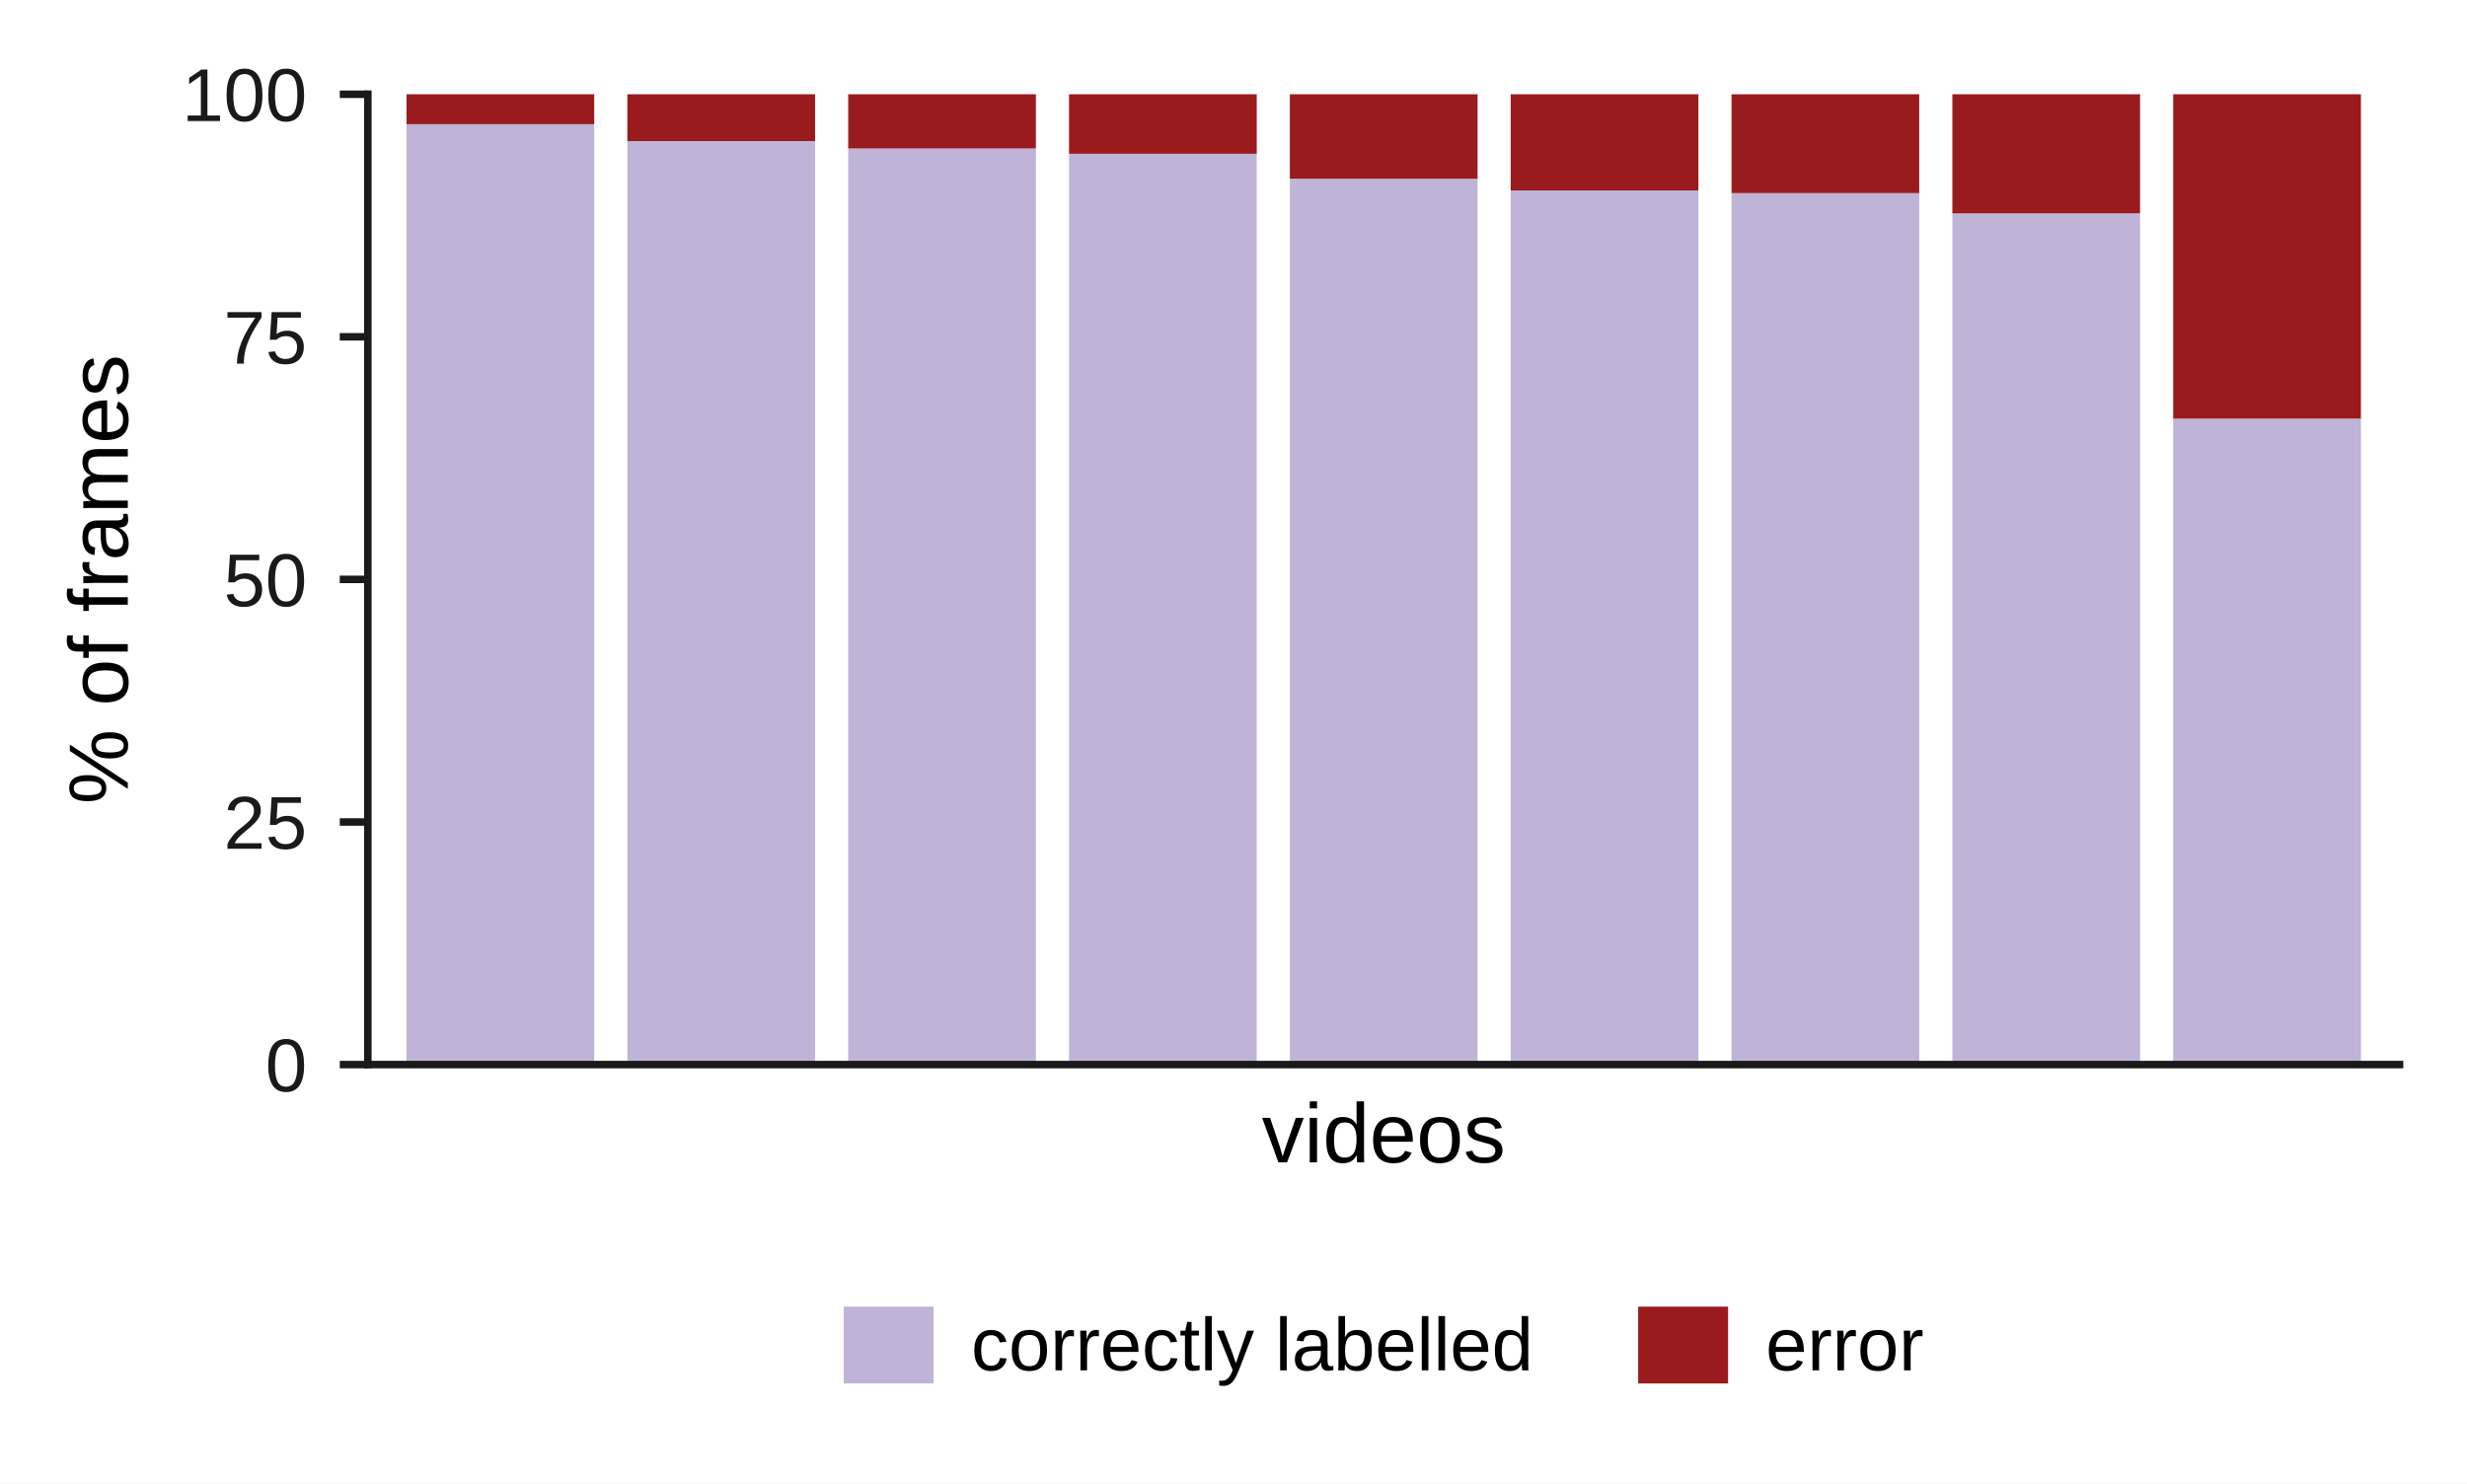
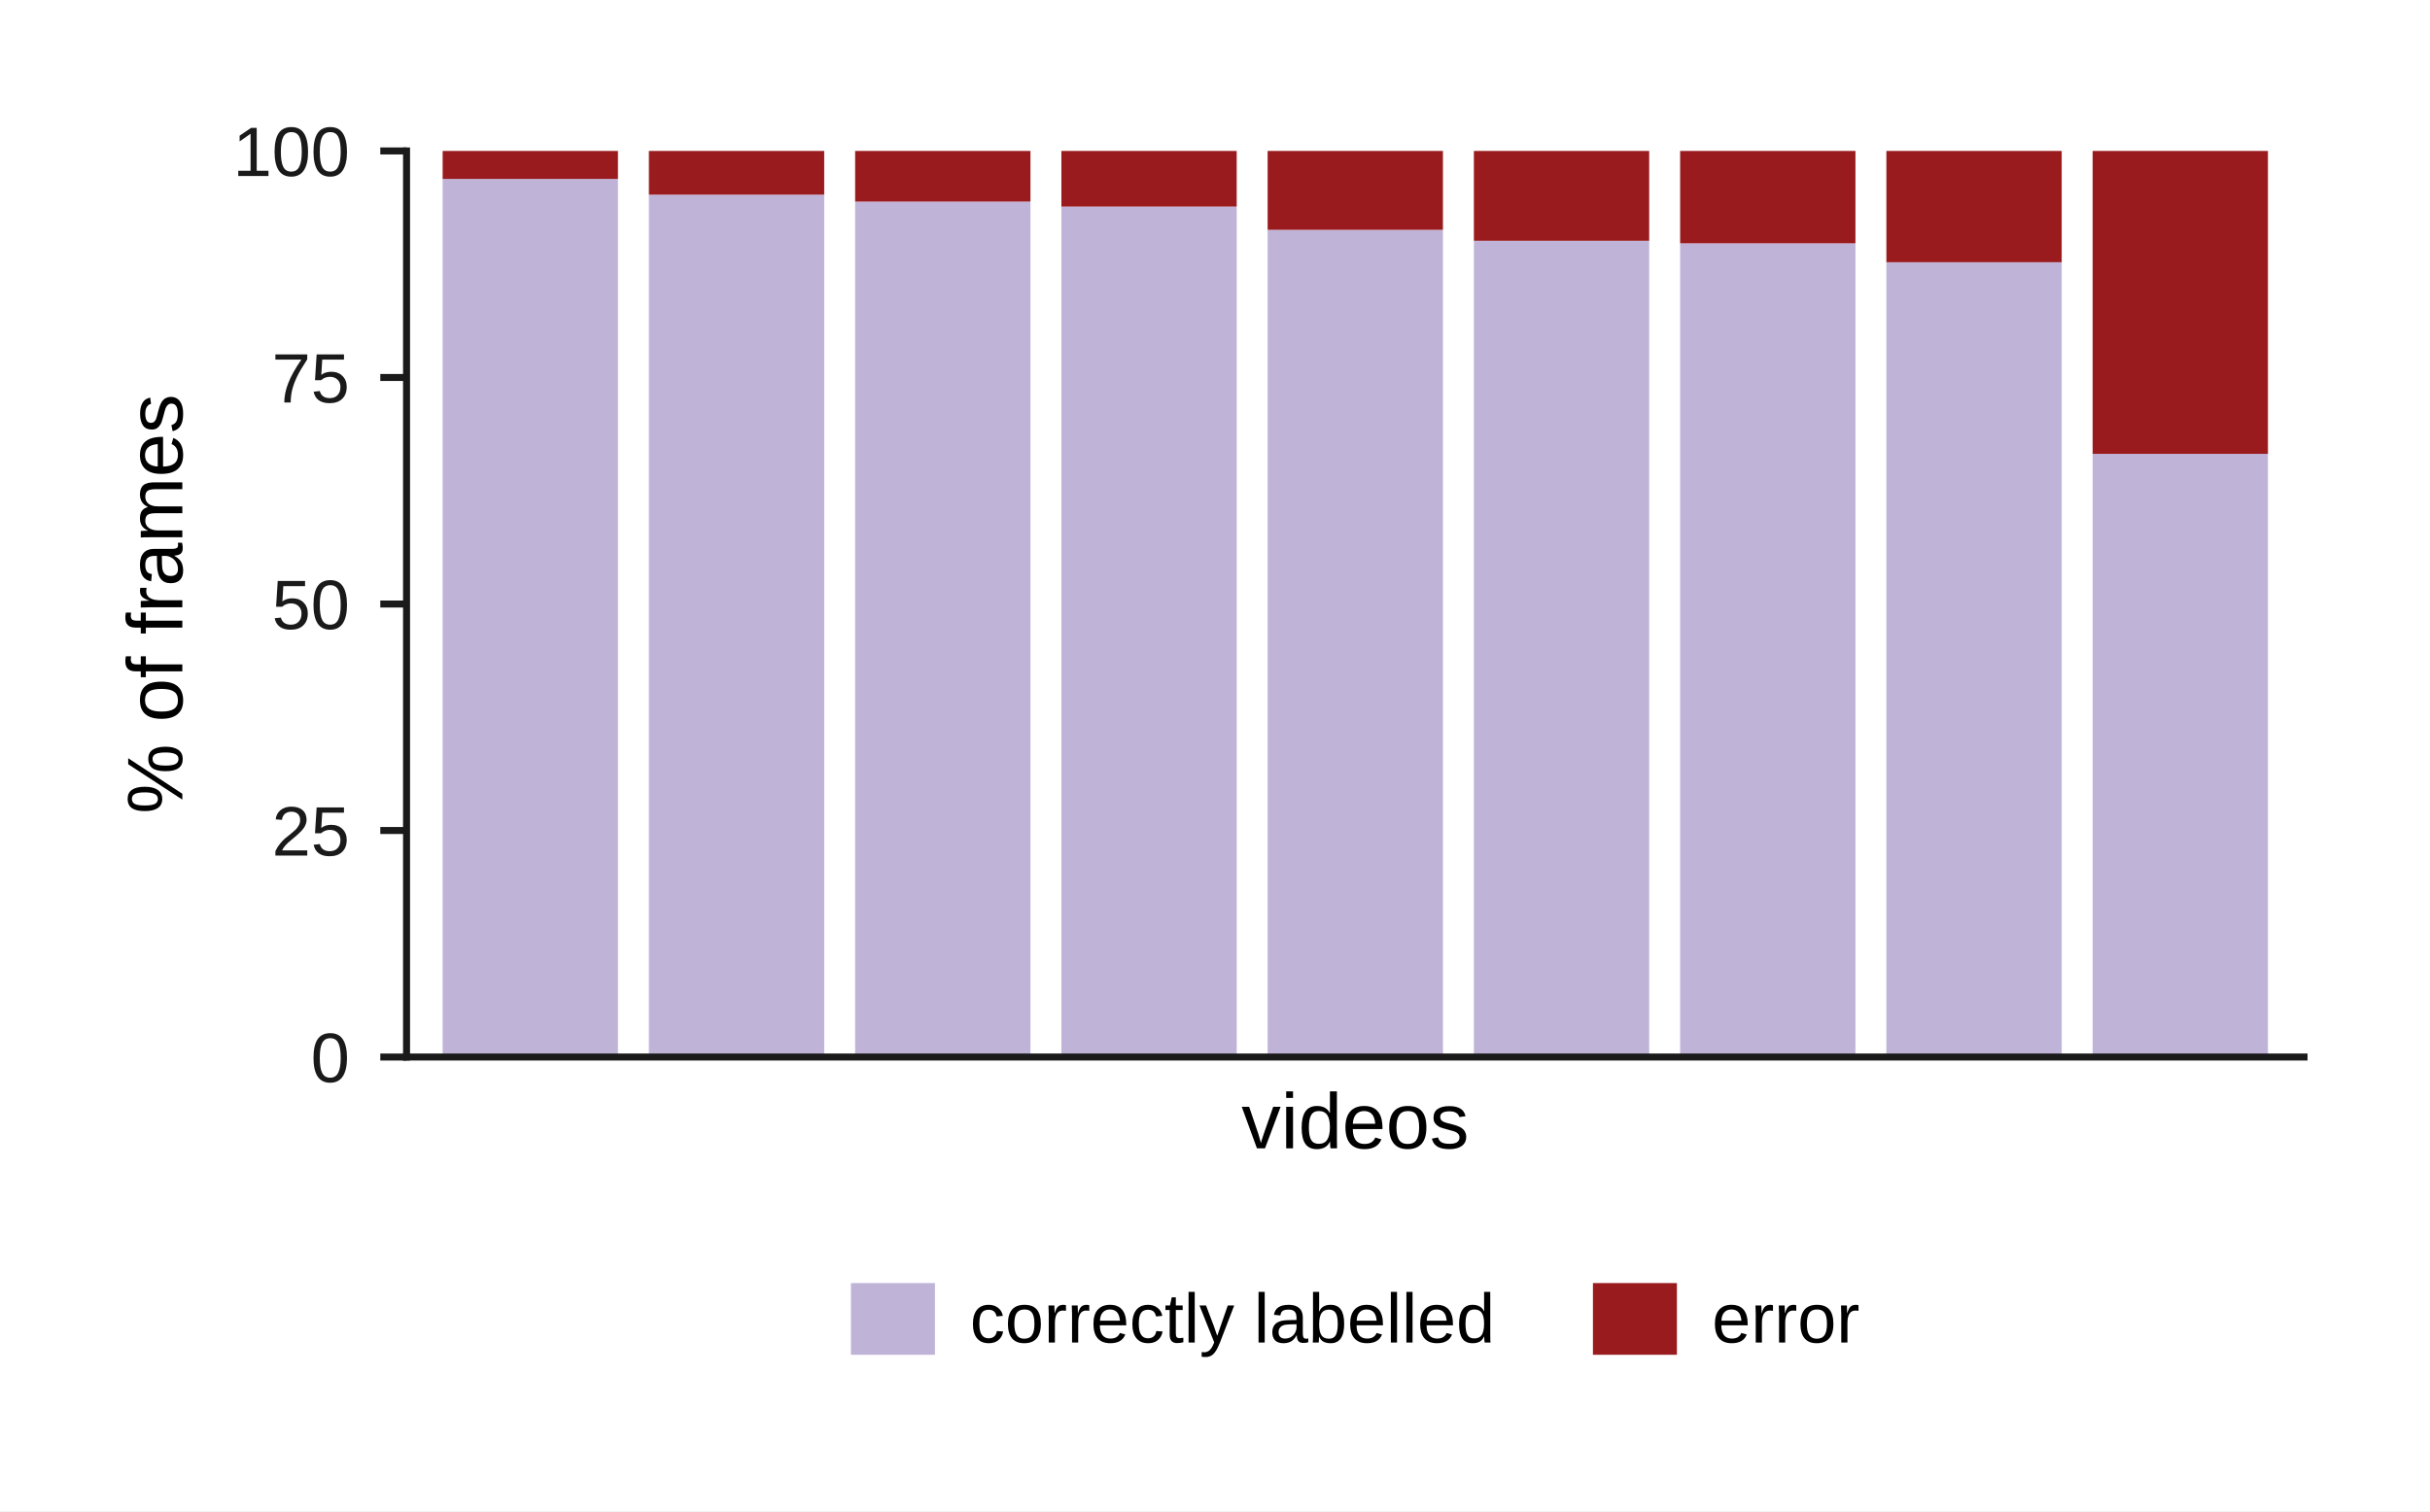
- <svg xmlns="http://www.w3.org/2000/svg" xmlns:xlink="http://www.w3.org/1999/xlink" width="263.4pt" height="158.408pt" viewBox="0 0 263.4 158.408" version="1.1">
+ <svg xmlns="http://www.w3.org/2000/svg" xmlns:xlink="http://www.w3.org/1999/xlink" width="277.8pt" height="172.808pt" viewBox="0 0 277.8 172.808" version="1.1">
  <defs>
    <style type="text/css">*{stroke-linejoin: round; stroke-linecap: butt}</style>
  </defs>
  <g id="figure_1">
    <g id="patch_1">
-       <path d="M 0 158.408  L 263.4 158.408  L 263.4 -0  L 0 -0  z " style="fill: #ffffff" />
+       <path d="M 0 172.808  L 277.8 172.808  L 277.8 0  L 0 0  z " style="fill: #ffffff" />
    </g>
    <g id="axes_1">
      <g id="patch_2">
-         <path d="M 39.277 113.674  L 256.2 113.674  L 256.2 10.063  L 39.277 10.063  z " style="fill: #ffffff" />
+         <path d="M 46.477 120.874  L 263.4 120.874  L 263.4 17.263  L 46.477 17.263  z " style="fill: #ffffff" />
      </g>
      <g id="patch_3">
-         <path d="M 43.403 113.674  L 63.445 113.674  L 63.445 13.26  L 43.403 13.26  z " clip-path="url(#p605ee3156c)" style="fill: #bfb3d8" />
+         <path d="M 50.603 120.874  L 70.645 120.874  L 70.645 20.46  L 50.603 20.46  z " clip-path="url(#p54d75d2388)" style="fill: #bfb3d8" />
      </g>
      <g id="patch_4">
-         <path d="M 66.982 113.674  L 87.024 113.674  L 87.024 15.064  L 66.982 15.064  z " clip-path="url(#p605ee3156c)" style="fill: #bfb3d8" />
+         <path d="M 74.182 120.874  L 94.224 120.874  L 94.224 22.264  L 74.182 22.264  z " clip-path="url(#p54d75d2388)" style="fill: #bfb3d8" />
      </g>
      <g id="patch_5">
-         <path d="M 90.56 113.674  L 110.602 113.674  L 110.602 15.856  L 90.56 15.856  z " clip-path="url(#p605ee3156c)" style="fill: #bfb3d8" />
+         <path d="M 97.76 120.874  L 117.802 120.874  L 117.802 23.056  L 97.76 23.056  z " clip-path="url(#p54d75d2388)" style="fill: #bfb3d8" />
      </g>
      <g id="patch_6">
-         <path d="M 114.139 113.674  L 134.181 113.674  L 134.181 16.425  L 114.139 16.425  z " clip-path="url(#p605ee3156c)" style="fill: #bfb3d8" />
+         <path d="M 121.339 120.874  L 141.381 120.874  L 141.381 23.625  L 121.339 23.625  z " clip-path="url(#p54d75d2388)" style="fill: #bfb3d8" />
      </g>
      <g id="patch_7">
-         <path d="M 137.717 113.674  L 157.759 113.674  L 157.759 19.087  L 137.717 19.087  z " clip-path="url(#p605ee3156c)" style="fill: #bfb3d8" />
+         <path d="M 144.917 120.874  L 164.959 120.874  L 164.959 26.287  L 144.917 26.287  z " clip-path="url(#p54d75d2388)" style="fill: #bfb3d8" />
      </g>
      <g id="patch_8">
-         <path d="M 161.296 113.674  L 181.338 113.674  L 181.338 20.333  L 161.296 20.333  z " clip-path="url(#p605ee3156c)" style="fill: #bfb3d8" />
+         <path d="M 168.496 120.874  L 188.538 120.874  L 188.538 27.533  L 168.496 27.533  z " clip-path="url(#p54d75d2388)" style="fill: #bfb3d8" />
      </g>
      <g id="patch_9">
-         <path d="M 184.874 113.674  L 204.916 113.674  L 204.916 20.622  L 184.874 20.622  z " clip-path="url(#p605ee3156c)" style="fill: #bfb3d8" />
+         <path d="M 192.074 120.874  L 212.116 120.874  L 212.116 27.822  L 192.074 27.822  z " clip-path="url(#p54d75d2388)" style="fill: #bfb3d8" />
      </g>
      <g id="patch_10">
-         <path d="M 208.453 113.674  L 228.495 113.674  L 228.495 22.787  L 208.453 22.787  z " clip-path="url(#p605ee3156c)" style="fill: #bfb3d8" />
+         <path d="M 215.653 120.874  L 235.695 120.874  L 235.695 29.987  L 215.653 29.987  z " clip-path="url(#p54d75d2388)" style="fill: #bfb3d8" />
      </g>
      <g id="patch_11">
-         <path d="M 232.032 113.674  L 252.073 113.674  L 252.073 44.698  L 232.032 44.698  z " clip-path="url(#p605ee3156c)" style="fill: #bfb3d8" />
+         <path d="M 239.232 120.874  L 259.273 120.874  L 259.273 51.898  L 239.232 51.898  z " clip-path="url(#p54d75d2388)" style="fill: #bfb3d8" />
      </g>
      <g id="patch_12">
-         <path d="M 43.403 13.26  L 63.445 13.26  L 63.445 10.063  L 43.403 10.063  z " clip-path="url(#p605ee3156c)" style="fill: #991b1e" />
+         <path d="M 50.603 20.46  L 70.645 20.46  L 70.645 17.263  L 50.603 17.263  z " clip-path="url(#p54d75d2388)" style="fill: #991b1e" />
      </g>
      <g id="patch_13">
-         <path d="M 66.982 15.064  L 87.024 15.064  L 87.024 10.063  L 66.982 10.063  z " clip-path="url(#p605ee3156c)" style="fill: #991b1e" />
+         <path d="M 74.182 22.264  L 94.224 22.264  L 94.224 17.263  L 74.182 17.263  z " clip-path="url(#p54d75d2388)" style="fill: #991b1e" />
      </g>
      <g id="patch_14">
-         <path d="M 90.56 15.856  L 110.602 15.856  L 110.602 10.063  L 90.56 10.063  z " clip-path="url(#p605ee3156c)" style="fill: #991b1e" />
+         <path d="M 97.76 23.056  L 117.802 23.056  L 117.802 17.263  L 97.76 17.263  z " clip-path="url(#p54d75d2388)" style="fill: #991b1e" />
      </g>
      <g id="patch_15">
-         <path d="M 114.139 16.425  L 134.181 16.425  L 134.181 10.063  L 114.139 10.063  z " clip-path="url(#p605ee3156c)" style="fill: #991b1e" />
+         <path d="M 121.339 23.625  L 141.381 23.625  L 141.381 17.263  L 121.339 17.263  z " clip-path="url(#p54d75d2388)" style="fill: #991b1e" />
      </g>
      <g id="patch_16">
-         <path d="M 137.717 19.087  L 157.759 19.087  L 157.759 10.063  L 137.717 10.063  z " clip-path="url(#p605ee3156c)" style="fill: #991b1e" />
+         <path d="M 144.917 26.287  L 164.959 26.287  L 164.959 17.263  L 144.917 17.263  z " clip-path="url(#p54d75d2388)" style="fill: #991b1e" />
      </g>
      <g id="patch_17">
-         <path d="M 161.296 20.333  L 181.338 20.333  L 181.338 10.063  L 161.296 10.063  z " clip-path="url(#p605ee3156c)" style="fill: #991b1e" />
+         <path d="M 168.496 27.533  L 188.538 27.533  L 188.538 17.263  L 168.496 17.263  z " clip-path="url(#p54d75d2388)" style="fill: #991b1e" />
      </g>
      <g id="patch_18">
-         <path d="M 184.874 20.622  L 204.916 20.622  L 204.916 10.063  L 184.874 10.063  z " clip-path="url(#p605ee3156c)" style="fill: #991b1e" />
+         <path d="M 192.074 27.822  L 212.116 27.822  L 212.116 17.263  L 192.074 17.263  z " clip-path="url(#p54d75d2388)" style="fill: #991b1e" />
      </g>
      <g id="patch_19">
-         <path d="M 208.453 22.787  L 228.495 22.787  L 228.495 10.063  L 208.453 10.063  z " clip-path="url(#p605ee3156c)" style="fill: #991b1e" />
+         <path d="M 215.653 29.987  L 235.695 29.987  L 235.695 17.263  L 215.653 17.263  z " clip-path="url(#p54d75d2388)" style="fill: #991b1e" />
      </g>
      <g id="patch_20">
-         <path d="M 232.032 44.698  L 252.073 44.698  L 252.073 10.063  L 232.032 10.063  z " clip-path="url(#p605ee3156c)" style="fill: #991b1e" />
+         <path d="M 239.232 51.898  L 259.273 51.898  L 259.273 17.263  L 239.232 17.263  z " clip-path="url(#p54d75d2388)" style="fill: #991b1e" />
      </g>
      <g id="matplotlib.axis_1">
        <g id="text_1">
-           <text style="font-size: 9px; font-family: 'Arial'; text-anchor: middle" x="147.738" y="124.116" transform="rotate(-0 147.7383 124.1159)">videos</text>
+           <text style="font-size: 9px; font-family: 'Arial'; text-anchor: middle" x="154.938" y="131.316" transform="rotate(-0 154.9383 131.3159)">videos</text>
        </g>
      </g>
      <g id="matplotlib.axis_2">
        <g id="ytick_1">
          <g id="line2d_1">
            <defs>
-               <path id="me1cdf6b30c" d="M 0 0  L -3 0  " style="stroke: #1a1a1a; stroke-width: 0.8" />
+               <path id="m971f0d519b" d="M 0 0  L -3 0  " style="stroke: #1a1a1a; stroke-width: 0.8" />
            </defs>
            <g>
-               <use xlink:href="#me1cdf6b30c" x="39.277" y="113.674" style="fill: #1a1a1a; stroke: #1a1a1a; stroke-width: 0.8" />
+               <use xlink:href="#m971f0d519b" x="46.477" y="120.874" style="fill: #1a1a1a; stroke: #1a1a1a; stroke-width: 0.8" />
            </g>
          </g>
          <g id="text_2">
-             <text style="font-size: 8px; font-family: 'Arial'; text-anchor: end; fill: #1a1a1a" x="32.777" y="116.537" transform="rotate(-0 32.77703 116.537)">0</text>
+             <text style="font-size: 8px; font-family: 'Arial'; text-anchor: end; fill: #1a1a1a" x="39.977" y="123.737" transform="rotate(-0 39.97703 123.737)">0</text>
          </g>
        </g>
        <g id="ytick_2">
          <g id="line2d_2">
            <g>
-               <use xlink:href="#me1cdf6b30c" x="39.277" y="87.771" style="fill: #1a1a1a; stroke: #1a1a1a; stroke-width: 0.8" />
+               <use xlink:href="#m971f0d519b" x="46.477" y="94.971" style="fill: #1a1a1a; stroke: #1a1a1a; stroke-width: 0.8" />
            </g>
          </g>
          <g id="text_3">
-             <text style="font-size: 8px; font-family: 'Arial'; text-anchor: end; fill: #1a1a1a" x="32.777" y="90.634" transform="rotate(-0 32.77703 90.63433)">25</text>
+             <text style="font-size: 8px; font-family: 'Arial'; text-anchor: end; fill: #1a1a1a" x="39.977" y="97.834" transform="rotate(-0 39.97703 97.83433)">25</text>
          </g>
        </g>
        <g id="ytick_3">
          <g id="line2d_3">
            <g>
-               <use xlink:href="#me1cdf6b30c" x="39.277" y="61.869" style="fill: #1a1a1a; stroke: #1a1a1a; stroke-width: 0.8" />
+               <use xlink:href="#m971f0d519b" x="46.477" y="69.069" style="fill: #1a1a1a; stroke: #1a1a1a; stroke-width: 0.8" />
            </g>
          </g>
          <g id="text_4">
-             <text style="font-size: 8px; font-family: 'Arial'; text-anchor: end; fill: #1a1a1a" x="32.777" y="64.732" transform="rotate(-0 32.77703 64.73163)">50</text>
+             <text style="font-size: 8px; font-family: 'Arial'; text-anchor: end; fill: #1a1a1a" x="39.977" y="71.932" transform="rotate(-0 39.97703 71.93163)">50</text>
          </g>
        </g>
        <g id="ytick_4">
          <g id="line2d_4">
            <g>
-               <use xlink:href="#me1cdf6b30c" x="39.277" y="35.966" style="fill: #1a1a1a; stroke: #1a1a1a; stroke-width: 0.8" />
+               <use xlink:href="#m971f0d519b" x="46.477" y="43.166" style="fill: #1a1a1a; stroke: #1a1a1a; stroke-width: 0.8" />
            </g>
          </g>
          <g id="text_5">
-             <text style="font-size: 8px; font-family: 'Arial'; text-anchor: end; fill: #1a1a1a" x="32.777" y="38.829" transform="rotate(-0 32.77703 38.82894)">75</text>
+             <text style="font-size: 8px; font-family: 'Arial'; text-anchor: end; fill: #1a1a1a" x="39.977" y="46.029" transform="rotate(-0 39.97703 46.02894)">75</text>
          </g>
        </g>
        <g id="ytick_5">
          <g id="line2d_5">
            <g>
-               <use xlink:href="#me1cdf6b30c" x="39.277" y="10.063" style="fill: #1a1a1a; stroke: #1a1a1a; stroke-width: 0.8" />
+               <use xlink:href="#m971f0d519b" x="46.477" y="17.263" style="fill: #1a1a1a; stroke: #1a1a1a; stroke-width: 0.8" />
            </g>
          </g>
          <g id="text_6">
-             <text style="font-size: 8px; font-family: 'Arial'; text-anchor: end; fill: #1a1a1a" x="32.777" y="12.926" transform="rotate(-0 32.77703 12.92625)">100</text>
+             <text style="font-size: 8px; font-family: 'Arial'; text-anchor: end; fill: #1a1a1a" x="39.977" y="20.126" transform="rotate(-0 39.97703 20.12625)">100</text>
          </g>
        </g>
        <g id="text_7">
-           <text style="font-size: 9px; font-family: 'Arial'; text-anchor: middle" x="13.642" y="61.869" transform="rotate(-90 13.64203 61.86851)">% of frames</text>
+           <text style="font-size: 9px; font-family: 'Arial'; text-anchor: middle" x="20.842" y="69.069" transform="rotate(-90 20.84203 69.06851)">% of frames</text>
        </g>
      </g>
      <g id="patch_21">
-         <path d="M 39.277 113.674  L 39.277 10.063  " style="fill: none; stroke: #1a1a1a; stroke-width: 0.8; stroke-linejoin: miter; stroke-linecap: square" />
+         <path d="M 46.477 120.874  L 46.477 17.263  " style="fill: none; stroke: #1a1a1a; stroke-width: 0.8; stroke-linejoin: miter; stroke-linecap: square" />
      </g>
      <g id="patch_22">
-         <path d="M 39.277 113.674  L 256.2 113.674  " style="fill: none; stroke: #1a1a1a; stroke-width: 0.8; stroke-linejoin: miter; stroke-linecap: square" />
+         <path d="M 46.477 120.874  L 263.4 120.874  " style="fill: none; stroke: #1a1a1a; stroke-width: 0.8; stroke-linejoin: miter; stroke-linecap: square" />
      </g>
      <g id="legend_1">
        <g id="patch_23">
-           <path d="M 90.082 147.724  L 99.682 147.724  L 99.682 139.524  L 90.082 139.524  z " style="fill: #bfb3d8" />
+           <path d="M 97.282 154.924  L 106.882 154.924  L 106.882 146.724  L 97.282 146.724  z " style="fill: #bfb3d8" />
        </g>
        <g id="text_8">
-           <text style="font-size: 8px; font-family: 'Arial'; text-anchor: start" x="103.682" y="146.324" transform="rotate(-0 103.682 146.3238)">correctly labelled</text>
+           <text style="font-size: 8px; font-family: 'Arial'; text-anchor: start" x="110.882" y="153.524" transform="rotate(-0 110.882 153.5238)">correctly labelled</text>
        </g>
        <g id="patch_24">
-           <path d="M 174.906 147.724  L 184.506 147.724  L 184.506 139.524  L 174.906 139.524  z " style="fill: #991b1e" />
+           <path d="M 182.106 154.924  L 191.706 154.924  L 191.706 146.724  L 182.106 146.724  z " style="fill: #991b1e" />
        </g>
        <g id="text_9">
-           <text style="font-size: 8px; font-family: 'Arial'; text-anchor: start" x="188.506" y="146.324" transform="rotate(-0 188.5058 146.3238)">error</text>
+           <text style="font-size: 8px; font-family: 'Arial'; text-anchor: start" x="195.706" y="153.524" transform="rotate(-0 195.7058 153.5238)">error</text>
        </g>
      </g>
    </g>
  </g>
  <defs>
-     <clipPath id="p605ee3156c">
-       <rect x="39.277" y="10.063" width="216.922" height="103.611" />
+     <clipPath id="p54d75d2388">
+       <rect x="46.477" y="17.263" width="216.922" height="103.611" />
    </clipPath>
  </defs>
</svg>
